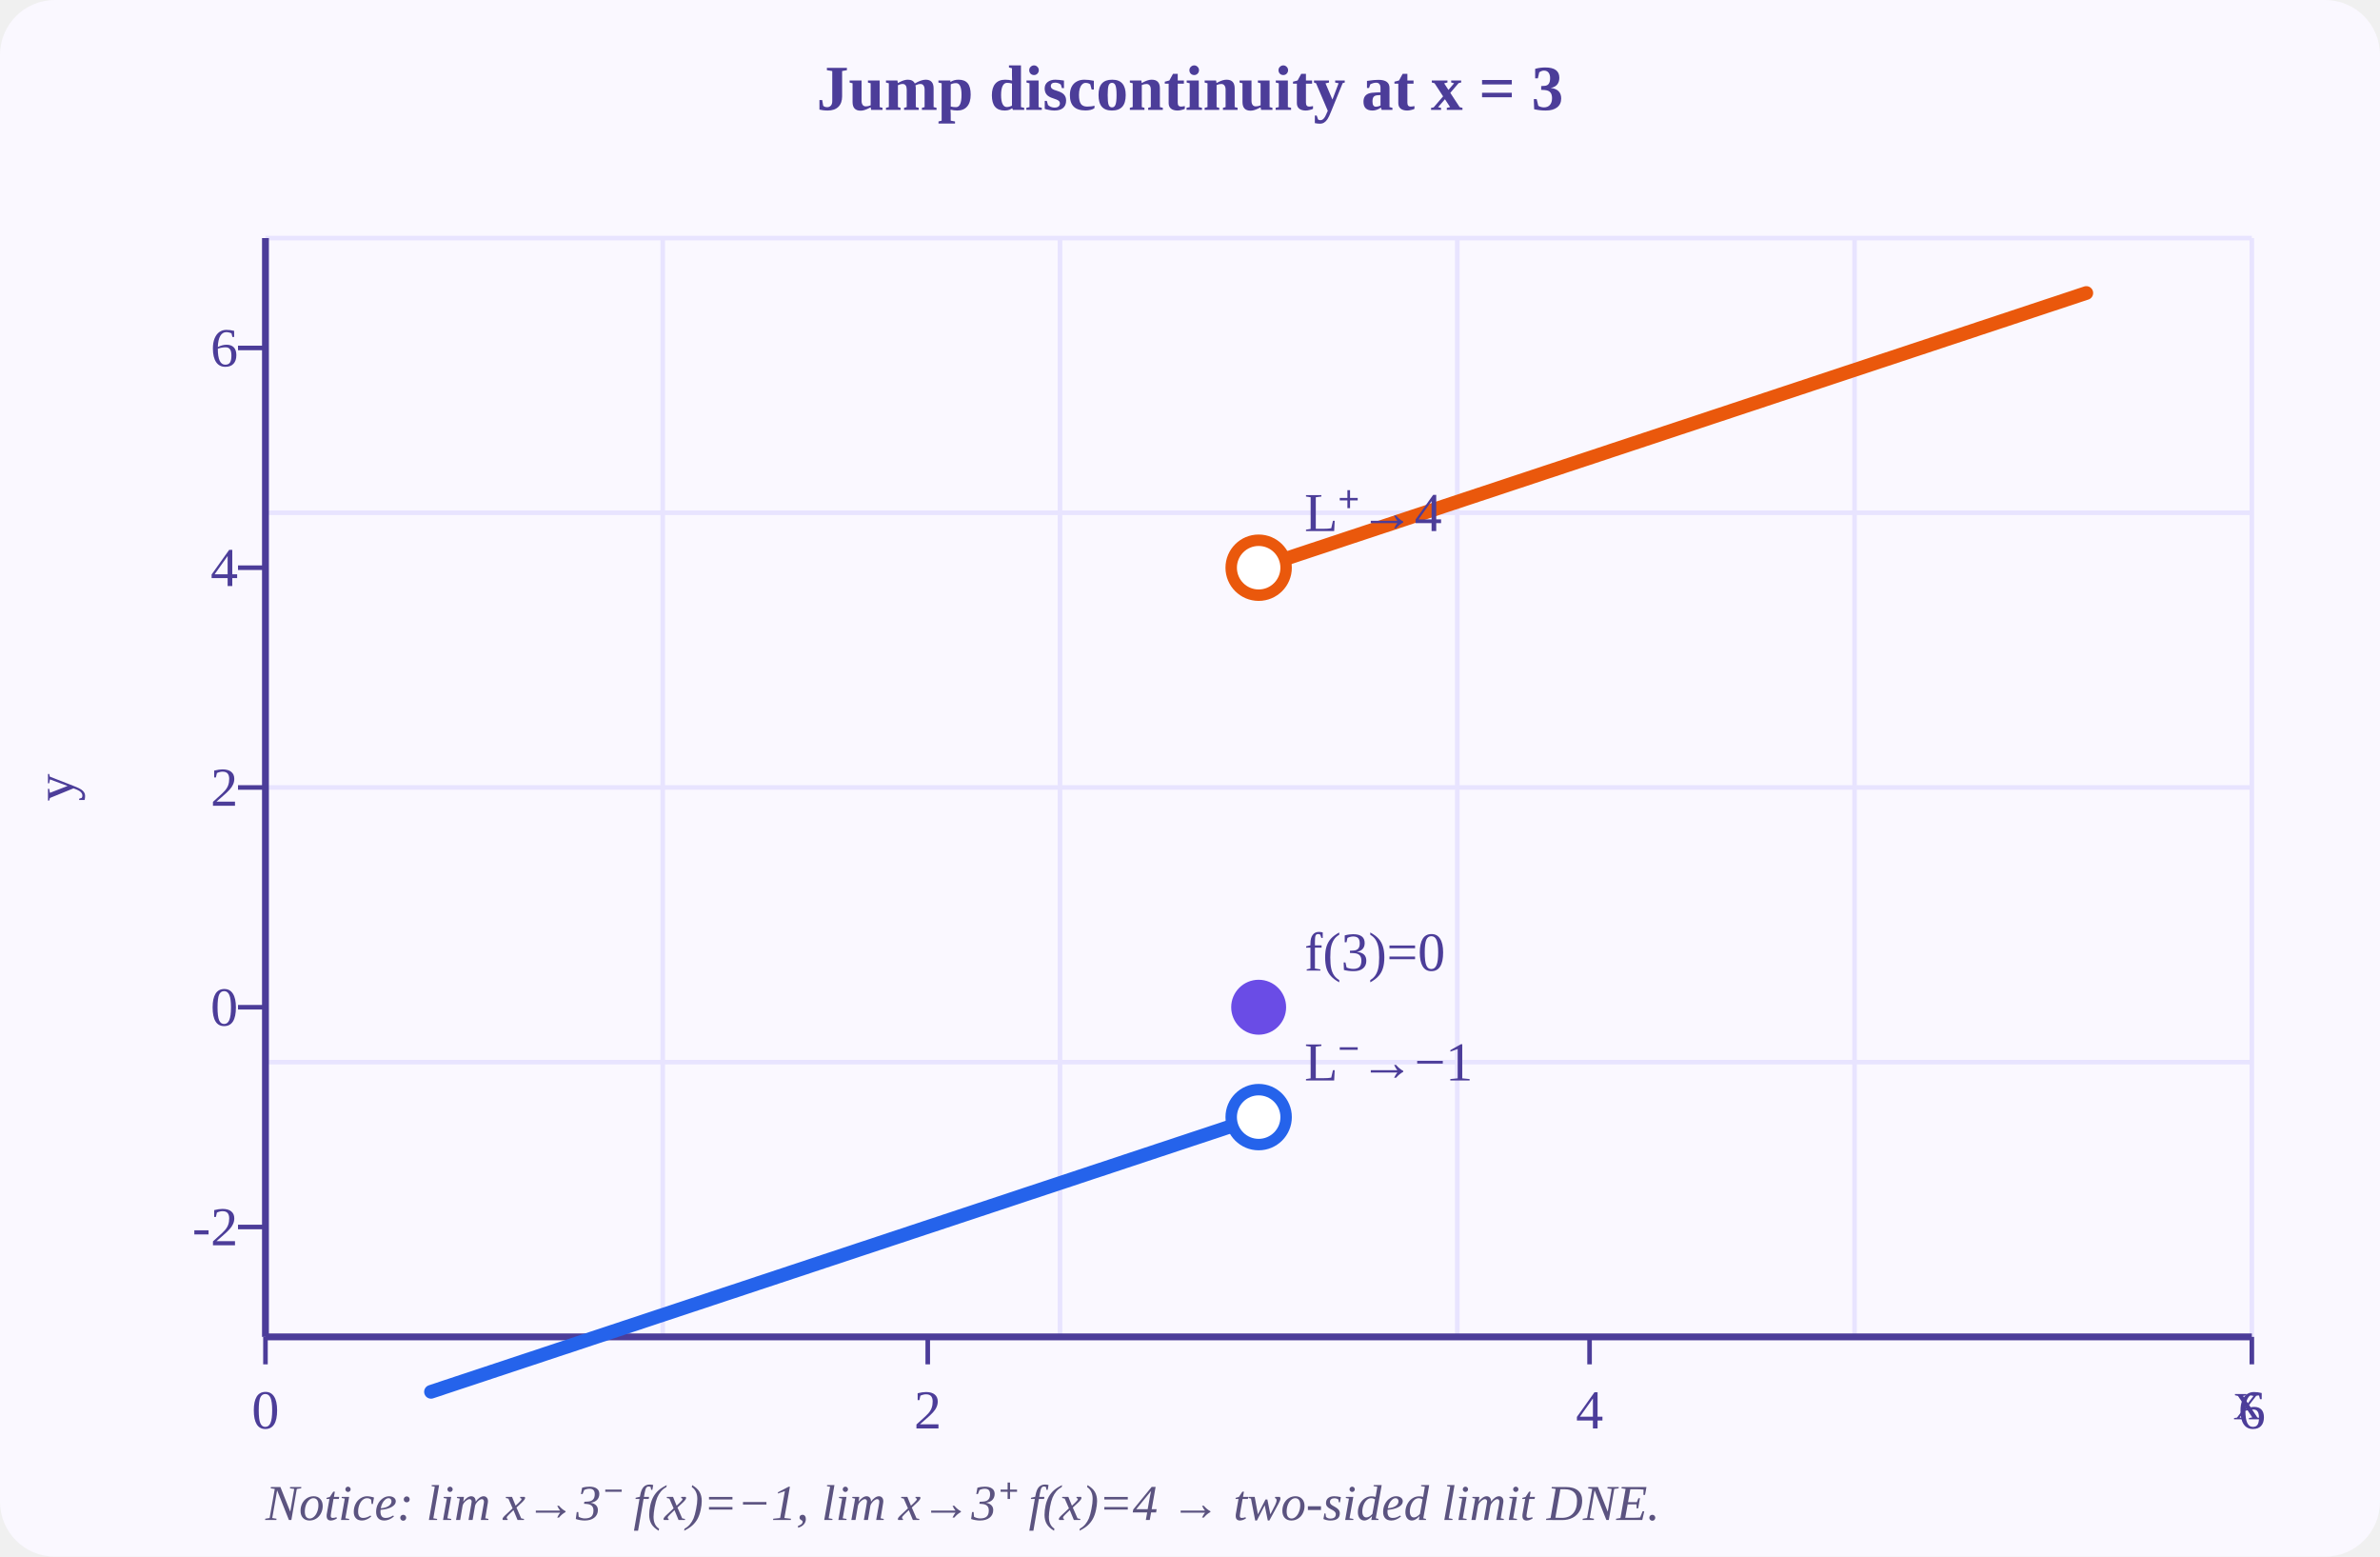
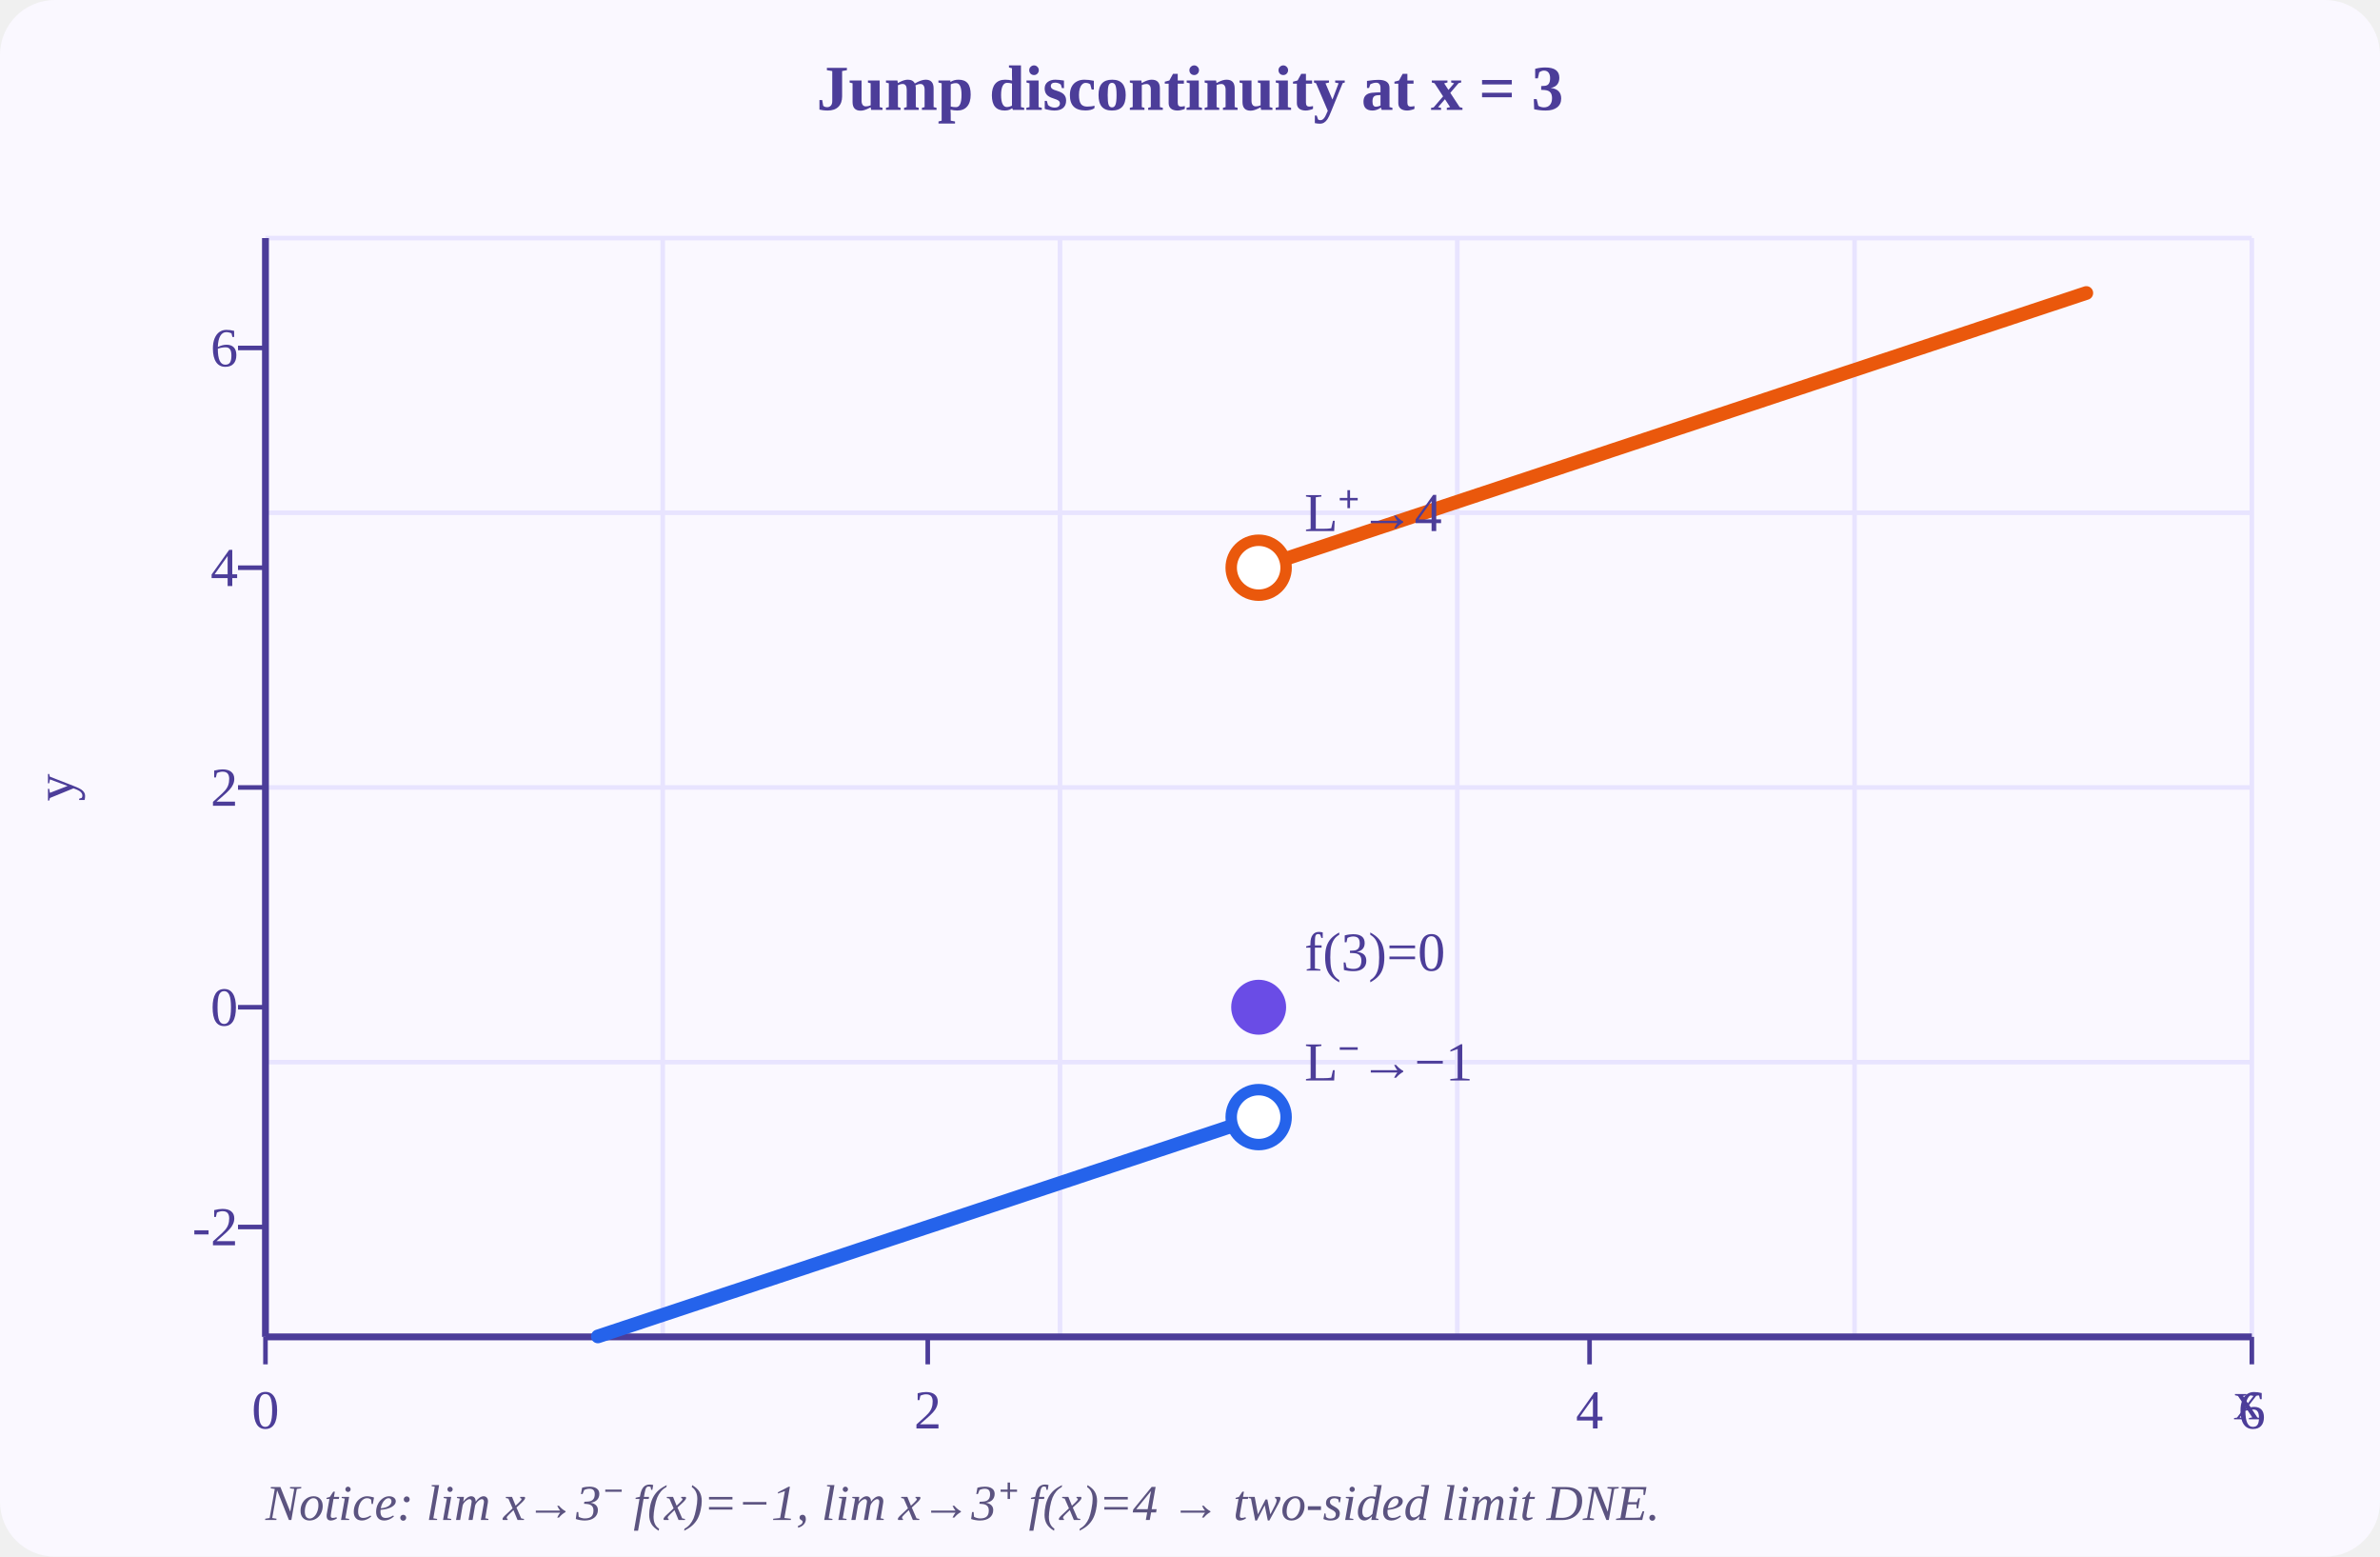
<svg xmlns="http://www.w3.org/2000/svg" viewBox="0 0 520 340" role="img" aria-label="Jump discontinuity at x = 3" class="ap-graph-svg">
  <rect width="520" height="340" fill="#faf8ff" rx="12" />
  <text x="260.0" y="24" text-anchor="middle" font-size="14" font-weight="700" fill="#4c3d99">Jump discontinuity at x = 3</text>
  <line x1="58.0" y1="52" x2="58.0" y2="292" stroke="#e8e4ff" stroke-width="1" />
  <line x1="144.8" y1="52" x2="144.8" y2="292" stroke="#e8e4ff" stroke-width="1" />
  <line x1="231.6" y1="52" x2="231.6" y2="292" stroke="#e8e4ff" stroke-width="1" />
  <line x1="318.4" y1="52" x2="318.4" y2="292" stroke="#e8e4ff" stroke-width="1" />
  <line x1="405.2" y1="52" x2="405.2" y2="292" stroke="#e8e4ff" stroke-width="1" />
  <line x1="492.0" y1="52" x2="492.0" y2="292" stroke="#e8e4ff" stroke-width="1" />
  <line x1="58" y1="52.0" x2="492" y2="52.0" stroke="#e8e4ff" stroke-width="1" />
  <line x1="58" y1="112.0" x2="492" y2="112.0" stroke="#e8e4ff" stroke-width="1" />
  <line x1="58" y1="172.0" x2="492" y2="172.0" stroke="#e8e4ff" stroke-width="1" />
  <line x1="58" y1="232.0" x2="492" y2="232.0" stroke="#e8e4ff" stroke-width="1" />
  <line x1="58" y1="292.0" x2="492" y2="292.0" stroke="#e8e4ff" stroke-width="1" />
  <line x1="58" y1="292" x2="492" y2="292" stroke="#4c3d99" stroke-width="1.5" />
  <line x1="58" y1="52" x2="58" y2="292" stroke="#4c3d99" stroke-width="1.5" />
  <line x1="58.0" y1="292.0" x2="58.0" y2="298.0" stroke="#4c3d99" stroke-width="1" />
  <text x="58.0" y="312.0" text-anchor="middle" font-size="12" fill="#4c3d99">0</text>
  <line x1="202.7" y1="292.0" x2="202.7" y2="298.0" stroke="#4c3d99" stroke-width="1" />
  <text x="202.7" y="312.0" text-anchor="middle" font-size="12" fill="#4c3d99">2</text>
  <line x1="347.3" y1="292.0" x2="347.3" y2="298.0" stroke="#4c3d99" stroke-width="1" />
  <text x="347.3" y="312.0" text-anchor="middle" font-size="12" fill="#4c3d99">4</text>
  <line x1="492.0" y1="292.0" x2="492.0" y2="298.0" stroke="#4c3d99" stroke-width="1" />
  <text x="492.0" y="312.0" text-anchor="middle" font-size="12" fill="#4c3d99">6</text>
  <line x1="52.0" y1="268.0" x2="58.0" y2="268.0" stroke="#4c3d99" stroke-width="1" />
  <text x="52.0" y="272.0" text-anchor="end" font-size="12" fill="#4c3d99">-2</text>
  <line x1="52.0" y1="220.0" x2="58.0" y2="220.0" stroke="#4c3d99" stroke-width="1" />
  <text x="52.0" y="224.0" text-anchor="end" font-size="12" fill="#4c3d99">0</text>
  <line x1="52.0" y1="172.0" x2="58.0" y2="172.0" stroke="#4c3d99" stroke-width="1" />
  <text x="52.0" y="176.0" text-anchor="end" font-size="12" fill="#4c3d99">2</text>
  <line x1="52.0" y1="124.0" x2="58.0" y2="124.0" stroke="#4c3d99" stroke-width="1" />
  <text x="52.0" y="128.0" text-anchor="end" font-size="12" fill="#4c3d99">4</text>
  <line x1="52.0" y1="76.0" x2="58.0" y2="76.0" stroke="#4c3d99" stroke-width="1" />
  <text x="52.0" y="80.0" text-anchor="end" font-size="12" fill="#4c3d99">6</text>
  <text x="494.0" y="310.0" text-anchor="end" font-size="12" fill="#4c3d99">x</text>
  <text x="16" y="172.0" text-anchor="middle" font-size="12" fill="#4c3d99" transform="rotate(-90 16 172.0)">y</text>
-   <polyline points="94.17,304.00 95.63,303.52 97.08,303.03 98.54,302.55 100.00,302.06 101.46,301.58 102.92,301.10 104.38,300.61 105.84,300.13 107.30,299.64 108.75,299.16 110.21,298.68 111.67,298.19 113.13,297.71 114.59,297.22 116.05,296.74 117.51,296.26 118.96,295.77 120.42,295.29 121.88,294.80 123.34,294.32 124.80,293.84 126.26,293.35 127.72,292.87 129.18,292.38 130.63,291.90 132.09,291.42 133.55,290.93 135.01,290.45 136.47,289.96 137.93,289.48 139.39,289.00 140.85,288.51 142.30,288.03 143.76,287.54 145.22,287.06 146.68,286.58 148.14,286.09 149.60,285.61 151.06,285.12 152.52,284.64 153.97,284.16 155.43,283.67 156.89,283.19 158.35,282.70 159.81,282.22 161.27,281.74 162.73,281.25 164.19,280.77 165.64,280.28 167.10,279.80 168.56,279.32 170.02,278.83 171.48,278.35 172.94,277.86 174.40,277.38 175.86,276.90 177.31,276.41 178.77,275.93 180.23,275.44 181.69,274.96 183.15,274.48 184.61,273.99 186.07,273.51 187.52,273.02 188.98,272.54 190.44,272.06 191.90,271.57 193.36,271.09 194.82,270.60 196.28,270.12 197.74,269.64 199.19,269.15 200.65,268.67 202.11,268.18 203.57,267.70 205.03,267.22 206.49,266.73 207.95,266.25 209.41,265.76 210.86,265.28 212.32,264.80 213.78,264.31 215.24,263.83 216.70,263.34 218.16,262.86 219.62,262.38 221.08,261.89 222.53,261.41 223.99,260.92 225.45,260.44 226.91,259.96 228.37,259.47 229.83,258.99 231.29,258.50 232.75,258.02 234.20,257.54 235.66,257.05 237.12,256.57 238.58,256.08 240.04,255.60 241.50,255.12 242.96,254.63 244.42,254.15 245.87,253.66 247.33,253.18 248.79,252.70 250.25,252.21 251.71,251.73 253.17,251.24 254.63,250.76 256.08,250.28 257.54,249.79 259.00,249.31 260.46,248.82 261.92,248.34 263.38,247.86 264.84,247.37 266.30,246.89 267.75,246.40 269.21,245.92" fill="none" stroke="#2563eb" stroke-width="3" stroke-linecap="round" />
-   <polyline points="280.79,122.08 282.25,121.60 283.70,121.11 285.16,120.63 286.62,120.14 288.08,119.66 289.54,119.18 291.00,118.69 292.46,118.21 293.92,117.72 295.37,117.24 296.83,116.76 298.29,116.27 299.75,115.79 301.21,115.30 302.67,114.82 304.13,114.34 305.58,113.85 307.04,113.37 308.50,112.88 309.96,112.40 311.42,111.92 312.88,111.43 314.34,110.95 315.80,110.46 317.25,109.98 318.71,109.50 320.17,109.01 321.63,108.53 323.09,108.04 324.55,107.56 326.01,107.08 327.47,106.59 328.92,106.11 330.38,105.62 331.84,105.14 333.30,104.66 334.76,104.17 336.22,103.69 337.68,103.20 339.14,102.72 340.59,102.24 342.05,101.75 343.51,101.27 344.97,100.78 346.43,100.30 347.89,99.82 349.35,99.33 350.81,98.85 352.26,98.36 353.72,97.88 355.18,97.40 356.64,96.91 358.10,96.43 359.56,95.94 361.02,95.46 362.48,94.98 363.93,94.49 365.39,94.01 366.85,93.52 368.31,93.04 369.77,92.56 371.23,92.07 372.69,91.59 374.14,91.10 375.60,90.62 377.06,90.14 378.52,89.65 379.98,89.17 381.44,88.68 382.90,88.20 384.36,87.72 385.81,87.23 387.27,86.75 388.73,86.26 390.19,85.78 391.65,85.30 393.11,84.81 394.57,84.33 396.03,83.84 397.48,83.36 398.94,82.88 400.40,82.39 401.86,81.91 403.32,81.42 404.78,80.94 406.24,80.46 407.70,79.97 409.15,79.49 410.61,79.00 412.07,78.52 413.53,78.04 414.99,77.55 416.45,77.07 417.91,76.58 419.37,76.10 420.82,75.62 422.28,75.13 423.74,74.65 425.20,74.16 426.66,73.68 428.12,73.20 429.58,72.71 431.04,72.23 432.49,71.74 433.95,71.26 435.41,70.78 436.87,70.29 438.33,69.81 439.79,69.32 441.25,68.84 442.70,68.36 444.16,67.87 445.62,67.39 447.08,66.90 448.54,66.42 450.00,65.94 451.46,65.45 452.92,64.97 454.37,64.48 455.83,64.00" fill="none" stroke="#ea580c" stroke-width="3" stroke-linecap="round" />
+   <polyline points="130.63,291.90 132.09,291.42 133.55,290.93 135.01,290.45 136.47,289.96 137.93,289.48 139.39,289.00 140.85,288.51 142.30,288.03 143.76,287.54 145.22,287.06 146.68,286.58 148.14,286.09 149.60,285.61 151.06,285.12 152.52,284.64 153.97,284.16 155.43,283.67 156.89,283.19 158.35,282.70 159.81,282.22 161.27,281.74 162.73,281.25 164.19,280.77 165.64,280.28 167.10,279.80 168.56,279.32 170.02,278.83 171.48,278.35 172.94,277.86 174.40,277.38 175.86,276.90 177.31,276.41 178.77,275.93 180.23,275.44 181.69,274.96 183.15,274.48 184.61,273.99 186.07,273.51 187.52,273.02 188.98,272.54 190.44,272.06 191.90,271.57 193.36,271.09 194.82,270.60 196.28,270.12 197.74,269.64 199.19,269.15 200.65,268.67 202.11,268.18 203.57,267.70 205.03,267.22 206.49,266.73 207.95,266.25 209.41,265.76 210.86,265.28 212.32,264.80 213.78,264.31 215.24,263.83 216.70,263.34 218.16,262.86 219.62,262.38 221.08,261.89 222.53,261.41 223.99,260.92 225.45,260.44 226.91,259.96 228.37,259.47 229.83,258.99 231.29,258.50 232.75,258.02 234.20,257.54 235.66,257.05 237.12,256.57 238.58,256.08 240.04,255.60 241.50,255.12 242.96,254.63 244.42,254.15 245.87,253.66 247.33,253.18 248.79,252.70 250.25,252.21 251.71,251.73 253.17,251.24 254.63,250.76 256.08,250.28 257.54,249.79 259.00,249.31 260.46,248.82 261.92,248.34 263.38,247.86 264.84,247.37 266.30,246.89 267.75,246.40 269.21,245.92" fill="none" stroke="#2563eb" stroke-width="3" stroke-linecap="round" stroke-linejoin="round" />
+   <polyline points="280.79,122.08 282.25,121.60 283.70,121.11 285.16,120.63 286.62,120.14 288.08,119.66 289.54,119.18 291.00,118.69 292.46,118.21 293.92,117.72 295.37,117.24 296.83,116.76 298.29,116.27 299.75,115.79 301.21,115.30 302.67,114.82 304.13,114.34 305.58,113.85 307.04,113.37 308.50,112.88 309.96,112.40 311.42,111.92 312.88,111.43 314.34,110.95 315.80,110.46 317.25,109.98 318.71,109.50 320.17,109.01 321.63,108.53 323.09,108.04 324.55,107.56 326.01,107.08 327.47,106.59 328.92,106.11 330.38,105.62 331.84,105.14 333.30,104.66 334.76,104.17 336.22,103.69 337.68,103.20 339.14,102.72 340.59,102.24 342.05,101.75 343.51,101.27 344.97,100.78 346.43,100.30 347.89,99.82 349.35,99.33 350.81,98.85 352.26,98.36 353.72,97.88 355.18,97.40 356.64,96.91 358.10,96.43 359.56,95.94 361.02,95.46 362.48,94.98 363.93,94.49 365.39,94.01 366.85,93.52 368.31,93.04 369.77,92.56 371.23,92.07 372.69,91.59 374.14,91.10 375.60,90.62 377.06,90.14 378.52,89.65 379.98,89.17 381.44,88.68 382.90,88.20 384.36,87.72 385.81,87.23 387.27,86.75 388.73,86.26 390.19,85.78 391.65,85.30 393.11,84.81 394.57,84.33 396.03,83.84 397.48,83.36 398.94,82.88 400.40,82.39 401.86,81.91 403.32,81.42 404.78,80.94 406.24,80.46 407.70,79.97 409.15,79.49 410.61,79.00 412.07,78.52 413.53,78.04 414.99,77.55 416.45,77.07 417.91,76.58 419.37,76.10 420.82,75.62 422.28,75.13 423.74,74.65 425.20,74.16 426.66,73.68 428.12,73.20 429.58,72.71 431.04,72.23 432.49,71.74 433.95,71.26 435.41,70.78 436.87,70.29 438.33,69.81 439.79,69.32 441.25,68.84 442.70,68.36 444.16,67.87 445.62,67.39 447.08,66.90 448.54,66.42 450.00,65.94 451.46,65.45 452.92,64.97 454.37,64.48 455.83,64.00" fill="none" stroke="#ea580c" stroke-width="3" stroke-linecap="round" stroke-linejoin="round" />
  <circle cx="275.0" cy="244.0" r="6" fill="#fff" stroke="#2563eb" stroke-width="2.5" />
  <text x="285.0" y="236.0" font-size="12" fill="#4c3d99">L⁻→−1</text>
  <circle cx="275.0" cy="124.0" r="6" fill="#fff" stroke="#ea580c" stroke-width="2.5" />
  <text x="285.0" y="116.0" font-size="12" fill="#4c3d99">L⁺→4</text>
  <circle cx="275.0" cy="220.0" r="6" fill="#6a4ce6" />
  <text x="285.0" y="212.0" font-size="12" fill="#4c3d99">f(3)=0</text>
  <text x="58" y="332" font-size="11" fill="#5b5380" font-style="italic">Notice: lim x→3⁻ f(x)=−1, lim x→3⁺ f(x)=4 → two-sided limit DNE.</text>
</svg>
